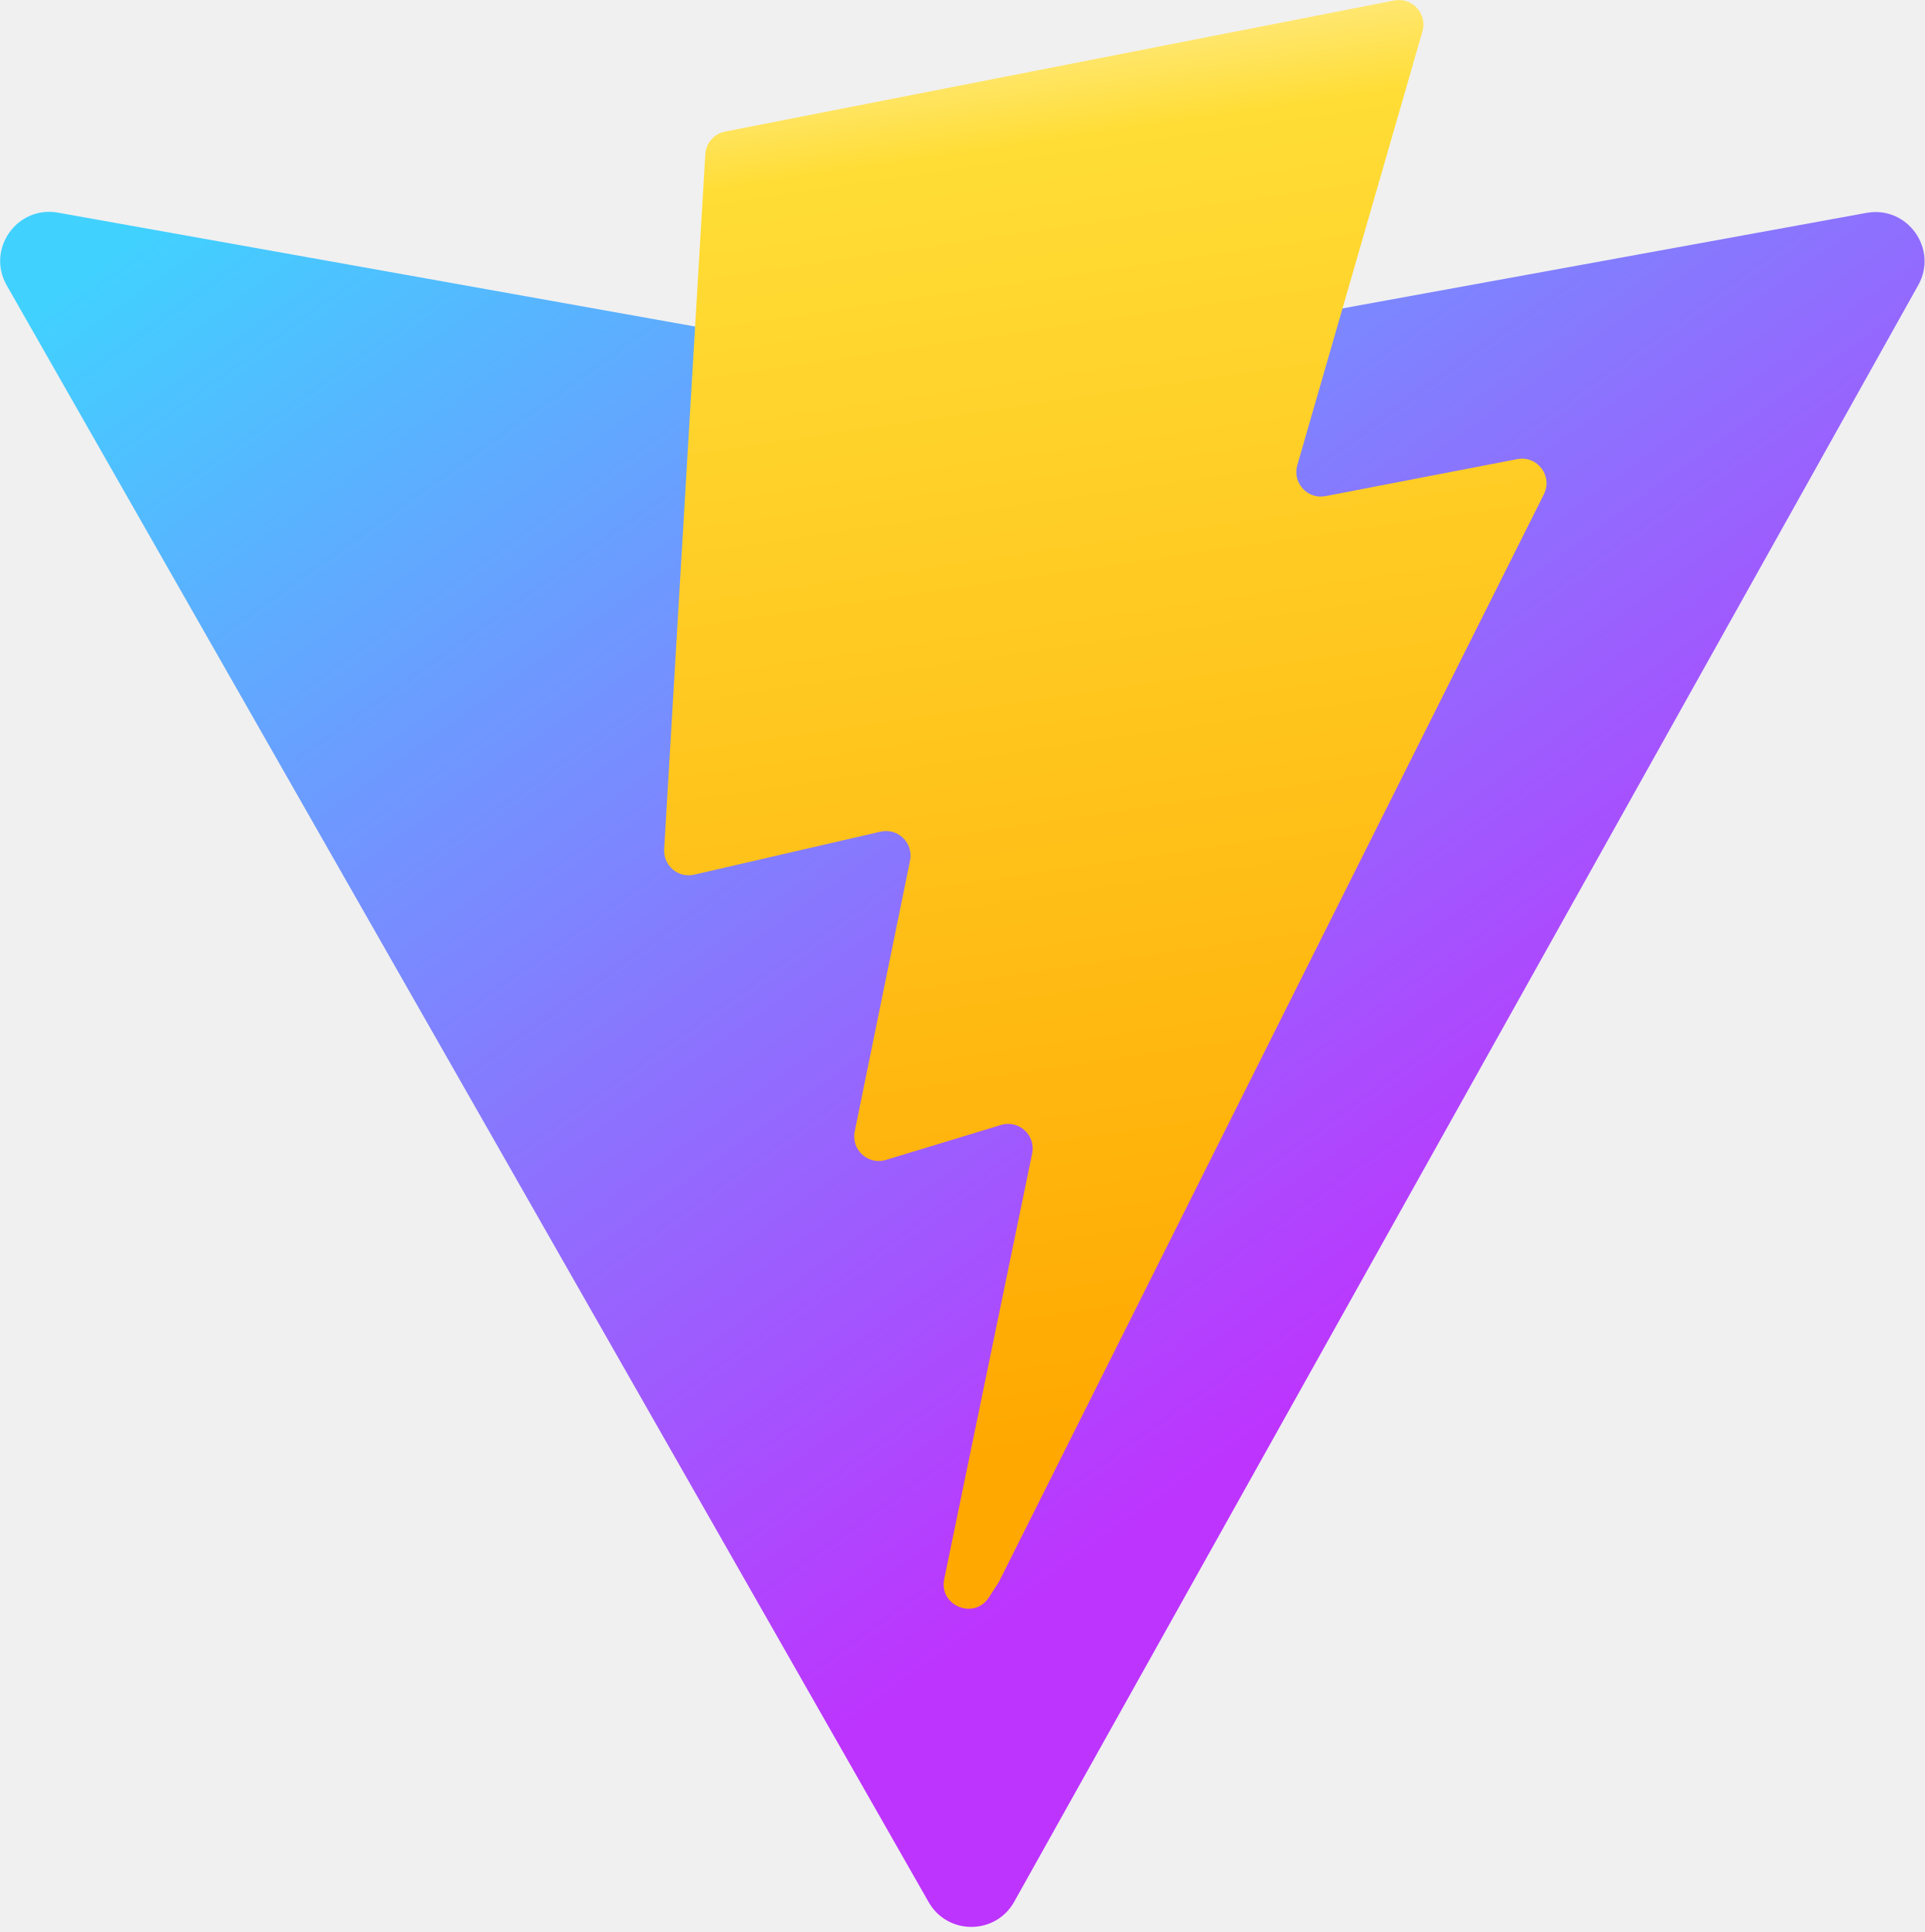
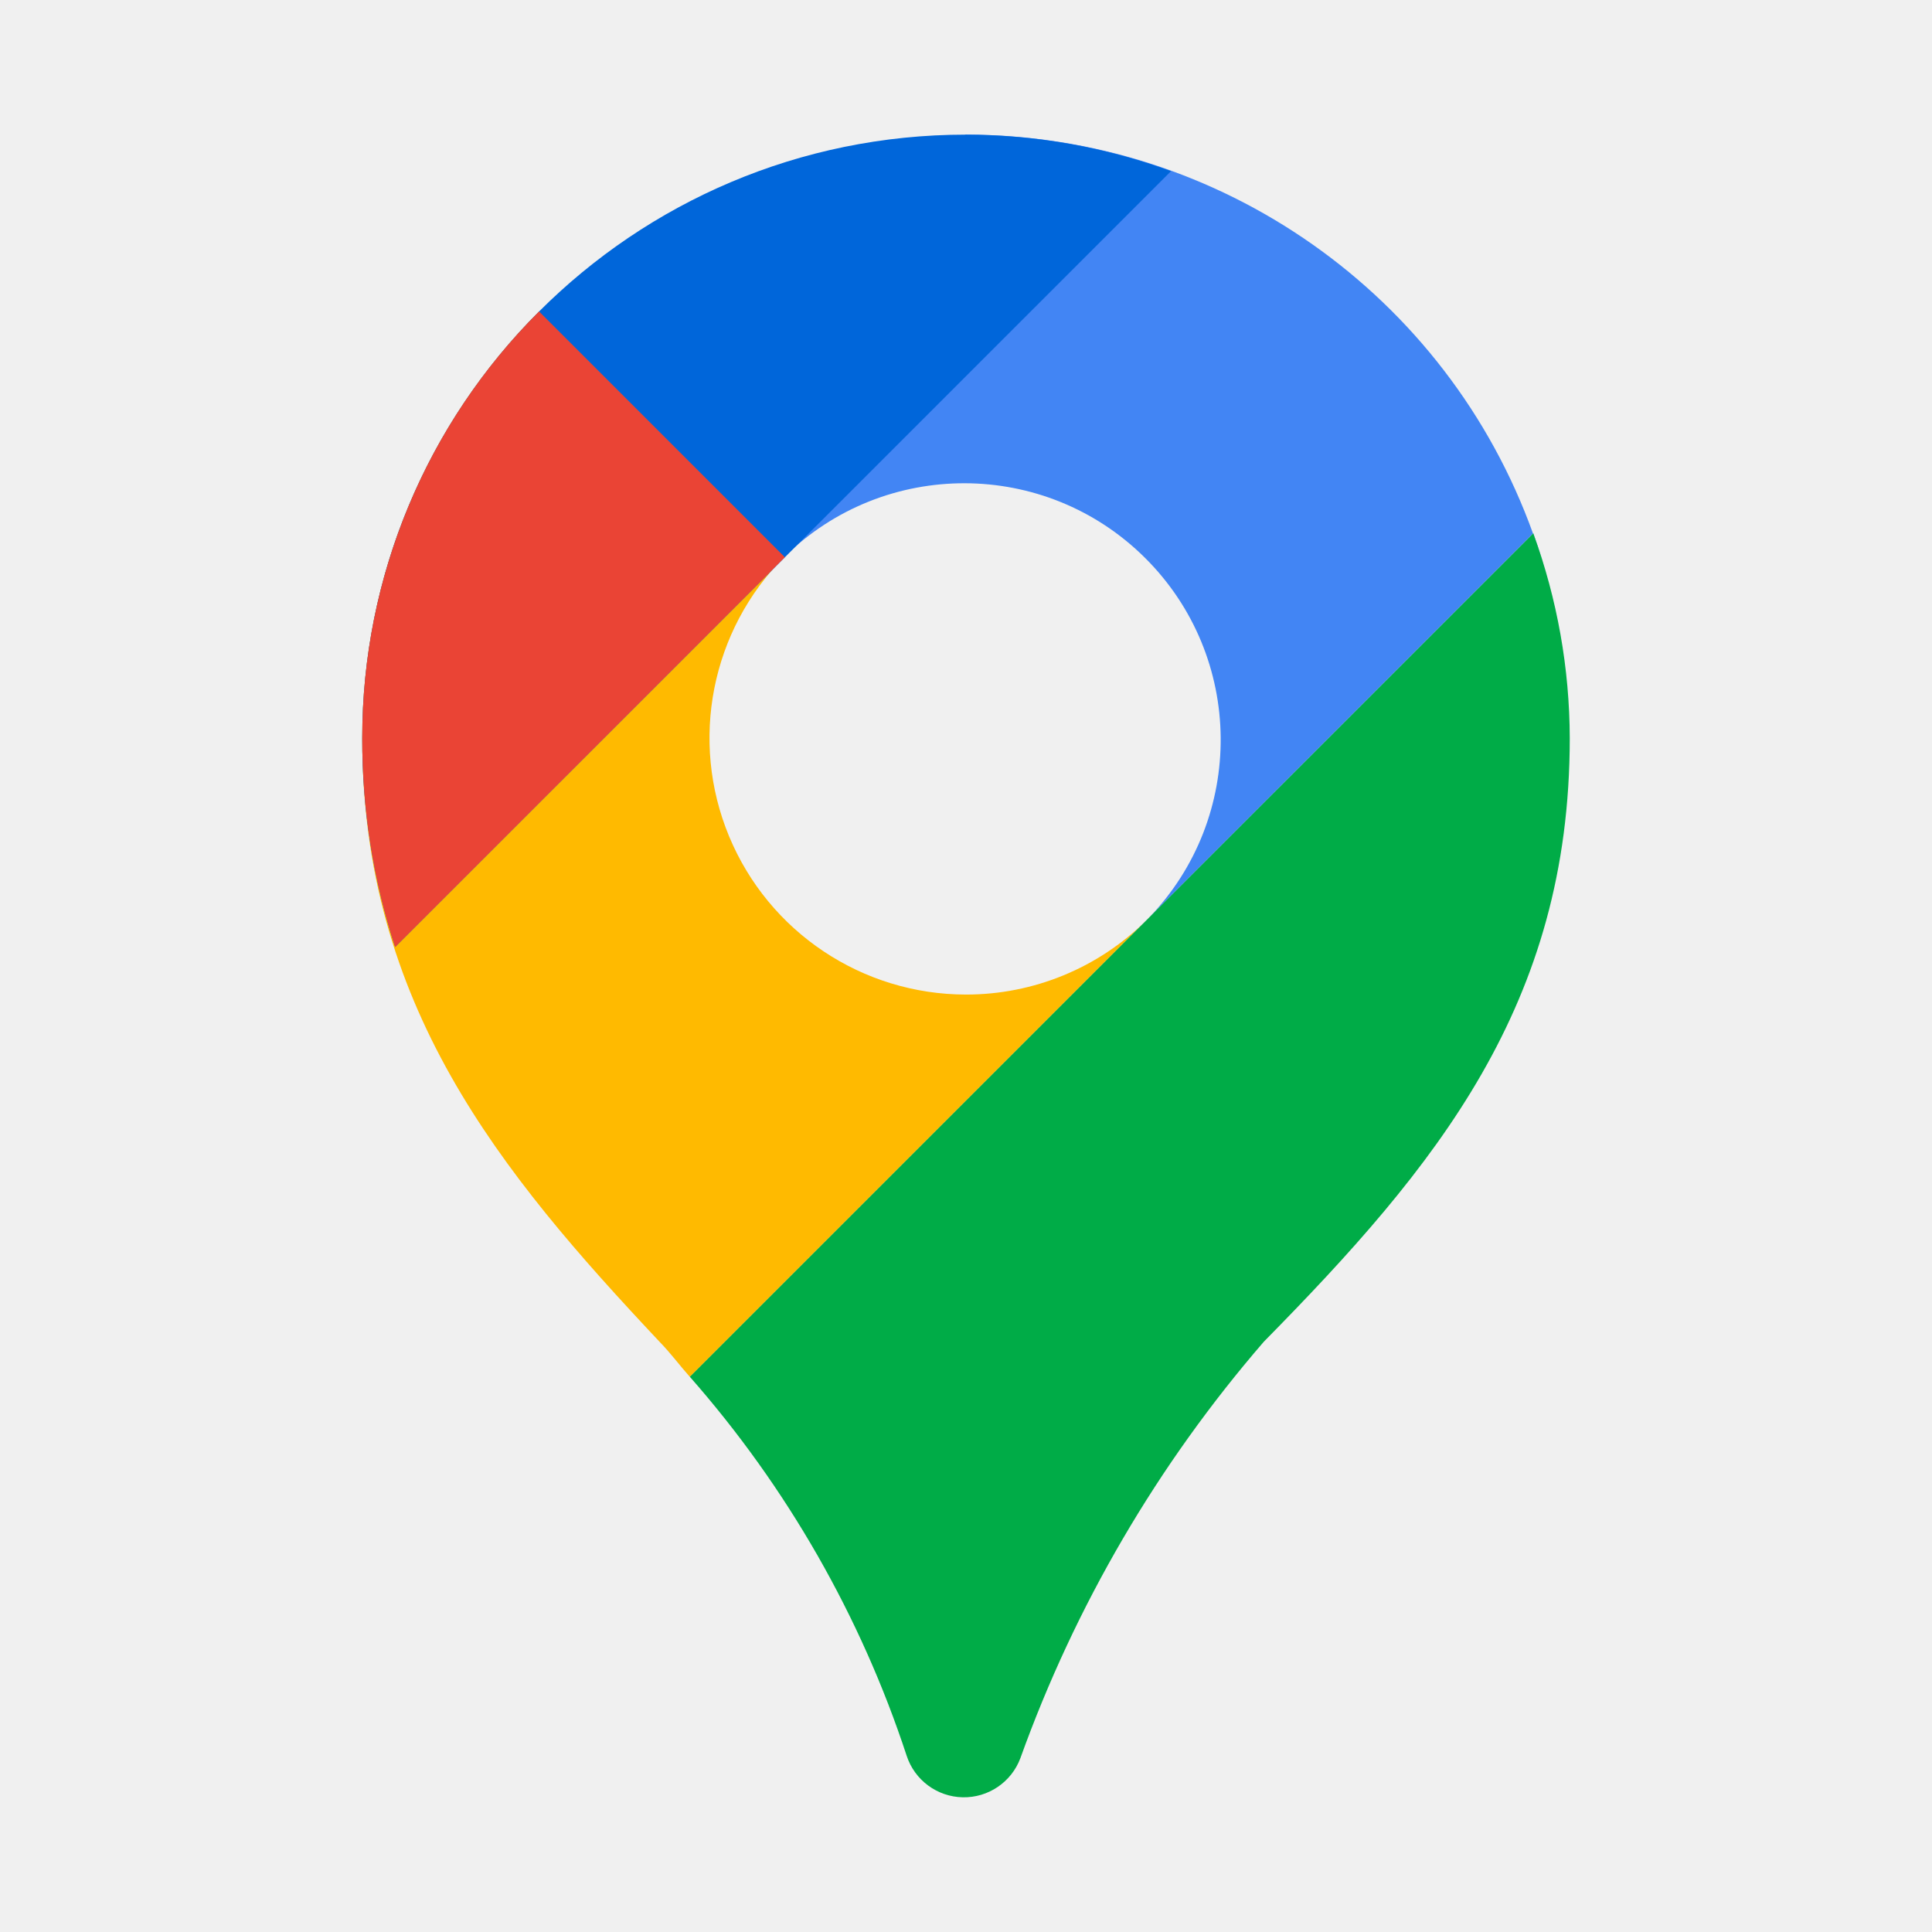
- <svg xmlns="http://www.w3.org/2000/svg" aria-hidden="true" role="img" class="iconify iconify--logos" width="31.88" height="32" preserveAspectRatio="xMidYMid meet" viewBox="0 0 256 257">
-   <defs>
-     <linearGradient id="IconifyId1813088fe1fbc01fb466" x1="-.828%" x2="57.636%" y1="7.652%" y2="78.411%">
-       <stop offset="0%" stop-color="#41D1FF" />
-       <stop offset="100%" stop-color="#BD34FE" />
-     </linearGradient>
-     <linearGradient id="IconifyId1813088fe1fbc01fb467" x1="43.376%" x2="50.316%" y1="2.242%" y2="89.03%">
-       <stop offset="0%" stop-color="#FFEA83" />
-       <stop offset="8.333%" stop-color="#FFDD35" />
-       <stop offset="100%" stop-color="#FFA800" />
-     </linearGradient>
-   </defs>
-   <path fill="url(#IconifyId1813088fe1fbc01fb466)" d="M255.153 37.938L134.897 252.976c-2.483 4.44-8.862 4.466-11.382.048L.875 37.958c-2.746-4.814 1.371-10.646 6.827-9.67l120.385 21.517a6.537 6.537 0 0 0 2.322-.004l117.867-21.483c5.438-.991 9.574 4.796 6.877 9.62Z" />
-   <path fill="url(#IconifyId1813088fe1fbc01fb467)" d="M185.432.063L96.44 17.501a3.268 3.268 0 0 0-2.634 3.014l-5.474 92.456a3.268 3.268 0 0 0 3.997 3.378l24.777-5.718c2.318-.535 4.413 1.507 3.936 3.838l-7.361 36.047c-.495 2.426 1.782 4.5 4.151 3.78l15.304-4.649c2.372-.72 4.652 1.36 4.15 3.788l-11.698 56.621c-.732 3.542 3.979 5.473 5.943 2.437l1.313-2.028l72.516-144.72c1.215-2.423-.88-5.186-3.54-4.672l-25.505 4.922c-2.396.462-4.435-1.77-3.759-4.114l16.646-57.705c.677-2.35-1.37-4.583-3.769-4.113Z" />
+ <svg xmlns="http://www.w3.org/2000/svg" width="32" height="32" data-name="Layer 1" viewBox="0 0 32 32" id="google-maps">
+   <path fill="#4285f4" d="M25.396 8.835l-.004.004c.084.232.162.467.229.706C25.553 9.305 25.48 9.067 25.396 8.835zM16 2.23L8.929 5.159 12.992 9.222A4.249 4.249 0 0 1 19.021 15.21L25 9.23l.392-.392A9.987 9.987 0 0 0 16 2.23z" />
+   <path fill="#ffba00" d="M16,16.473A4.25,4.25,0,0,1,12.992,9.222L8.929,5.159A9.968,9.968,0,0,0,6,12.23c0,4.406,2.265,7.167,4.93,10,.179.183.327.385.496.575l7.561-7.561A4.234,4.234,0,0,1,16,16.473Z" />
+   <path fill="#0066da" d="M16,2.23a10,10,0,0,0-10,10,11.092,11.092,0,0,0,.545,3.455l12.851-12.85A9.956,9.956,0,0,0,16,2.23Z" />
+   <path fill="#00ac47" d="M16.901,29.12a21.83,21.83,0,0,1,4.032-6.897C23.798,19.313,26,16.636,26,12.23a9.959,9.959,0,0,0-.604-3.396l-13.97,13.97A18.044,18.044,0,0,1,15.017,29.08.998.998,0,0,0,16.901,29.12Z" />
+   <path fill="#0066da" d="M10.93 22.23c.179.183.327.385.496.575h0C11.257 22.616 11.108 22.413 10.93 22.23zM7.207 7.464A9.936 9.936 0 0 0 6.45 9.257 9.943 9.943 0 0 1 7.207 7.464zM6.45 9.257a9.952 9.952 0 0 0-.398 1.951A9.954 9.954 0 0 1 6.45 9.257z" opacity=".5" />
+   <path fill="#fff" d="M15.196 29.399c.02.025.044.042.066.064C15.24 29.441 15.216 29.424 15.196 29.399zM15.787 29.743l.04.007zM13.622 25.927c-.037-.067-.068-.138-.106-.205C13.553 25.789 13.585 25.86 13.622 25.927zM15.017 29.08q-.307-.904-.691-1.757C14.579 27.894 14.813 28.477 15.017 29.08zM15.527 29.656c-.023-.011-.046-.021-.068-.034C15.481 29.636 15.504 29.645 15.527 29.656zM19.712 23.753c-.249.347-.468.713-.693 1.074C19.243 24.465 19.463 24.101 19.712 23.753z" />
+   <polygon fill="#fff" points="23.322 19.553 23.322 19.553 23.322 19.553 23.322 19.553" />
+   <path fill="#fff" d="M17.047 28.774h0q.352-.887.756-1.743C17.532 27.601 17.281 28.183 17.047 28.774zM18.68 25.358c-.288.496-.55 1.007-.8 1.524C18.13 26.365 18.393 25.855 18.68 25.358z" />
+   <path fill="#ea4435" d="M8.929,5.159A9.968,9.968,0,0,0,6,12.23a11.092,11.092,0,0,0,.545,3.455L13,9.23Z" />
</svg>
